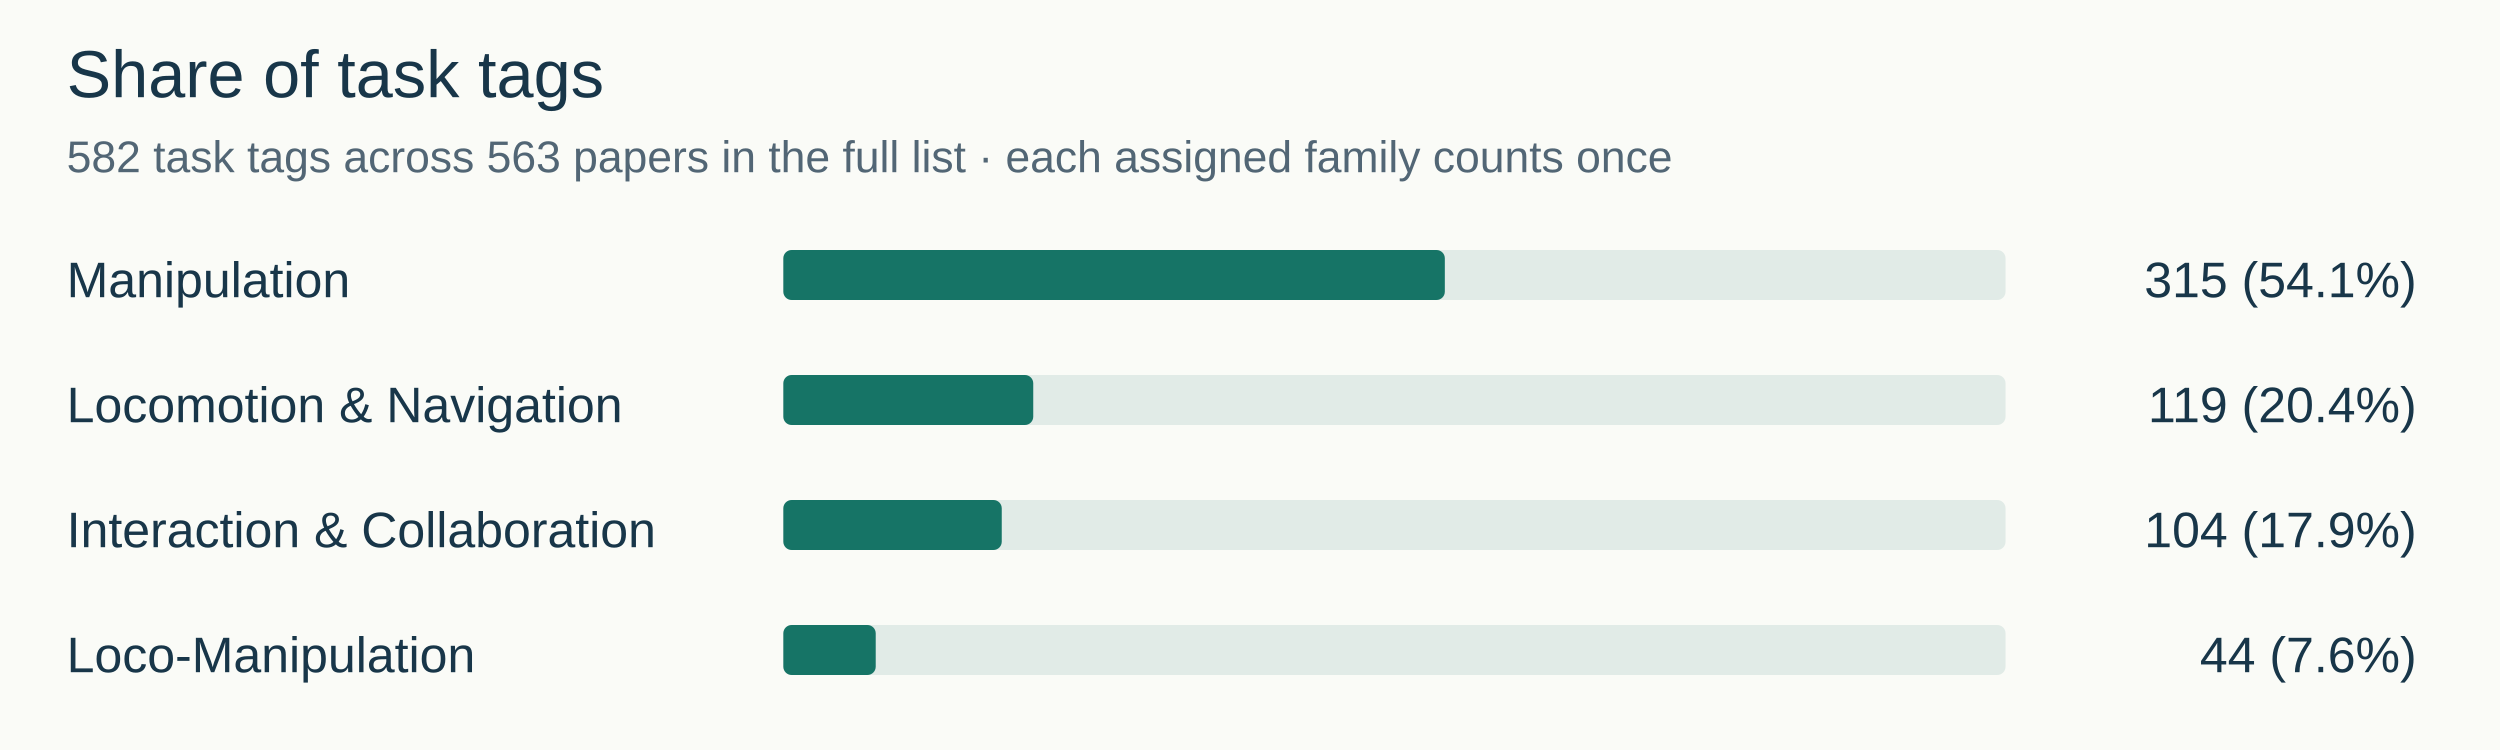
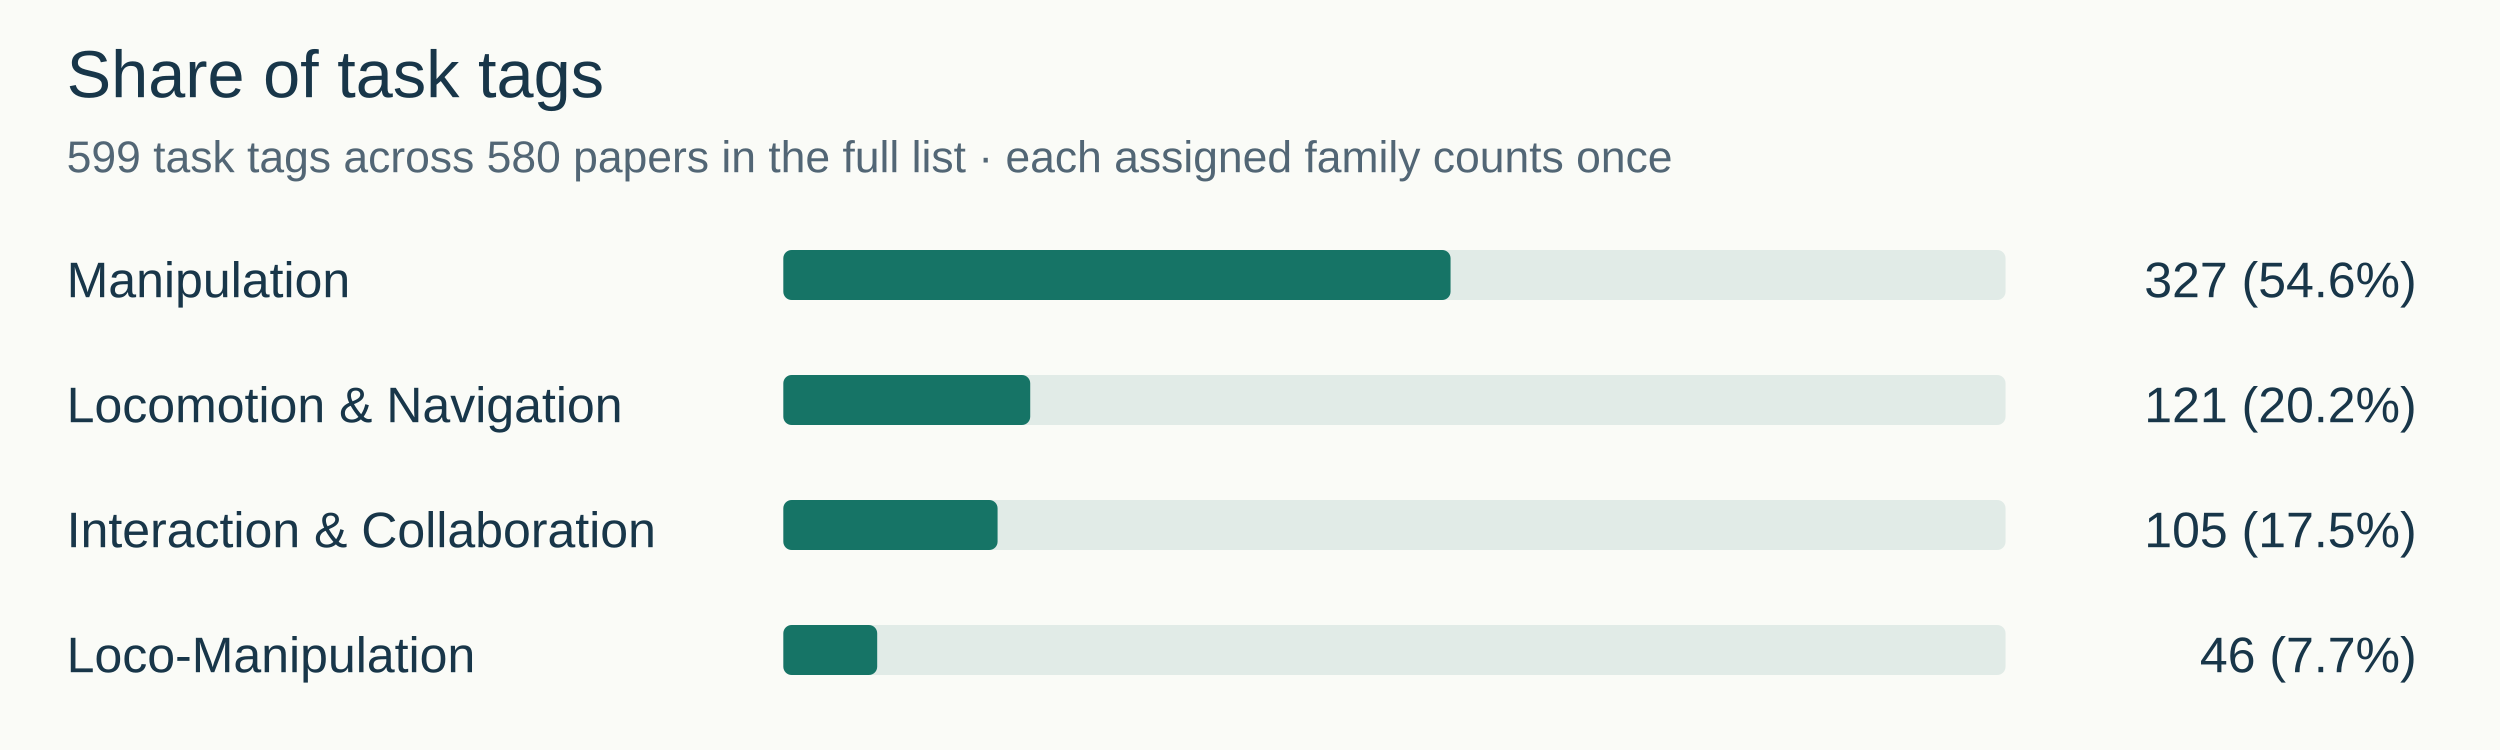
<svg xmlns="http://www.w3.org/2000/svg" width="900" height="270" viewBox="0 0 900 270" font-family="Arial,sans-serif">
  <rect width="900" height="270" fill="#fafbf7" />
  <text x="24" y="35" font-size="24" fill="#183649" text-anchor="start">Share of task tags</text>
-   <text x="24" y="62" font-size="16" fill="#526675" text-anchor="start">582 task tags across 563 papers in the full list · each assigned family counts once</text>
+   <text x="24" y="62" font-size="16" fill="#526675" text-anchor="start">599 task tags across 580 papers in the full list · each assigned family counts once</text>
  <text x="24" y="107" font-size="18" fill="#183649" text-anchor="start">Manipulation</text>
  <rect x="282" y="90" width="440" height="18" rx="3" fill="#e1ebe7" />
-   <rect x="282" y="90" width="238.14" height="18" rx="3" fill="#167466" />
-   <text x="870" y="107" font-size="18" fill="#183649" text-anchor="end">315  (54.1%)</text>
+   <rect x="282" y="90" width="240.20" height="18" rx="3" fill="#167466" />
+   <text x="870" y="107" font-size="18" fill="#183649" text-anchor="end">327  (54.6%)</text>
  <text x="24" y="152" font-size="18" fill="#183649" text-anchor="start">Locomotion &amp; Navigation</text>
  <rect x="282" y="135" width="440" height="18" rx="3" fill="#e1ebe7" />
-   <rect x="282" y="135" width="89.97" height="18" rx="3" fill="#167466" />
-   <text x="870" y="152" font-size="18" fill="#183649" text-anchor="end">119  (20.4%)</text>
+   <rect x="282" y="135" width="88.88" height="18" rx="3" fill="#167466" />
+   <text x="870" y="152" font-size="18" fill="#183649" text-anchor="end">121  (20.2%)</text>
  <text x="24" y="197" font-size="18" fill="#183649" text-anchor="start">Interaction &amp; Collaboration</text>
  <rect x="282" y="180" width="440" height="18" rx="3" fill="#e1ebe7" />
-   <rect x="282" y="180" width="78.63" height="18" rx="3" fill="#167466" />
-   <text x="870" y="197" font-size="18" fill="#183649" text-anchor="end">104  (17.9%)</text>
+   <rect x="282" y="180" width="77.13" height="18" rx="3" fill="#167466" />
+   <text x="870" y="197" font-size="18" fill="#183649" text-anchor="end">105  (17.5%)</text>
  <text x="24" y="242" font-size="18" fill="#183649" text-anchor="start">Loco-Manipulation</text>
  <rect x="282" y="225" width="440" height="18" rx="3" fill="#e1ebe7" />
-   <rect x="282" y="225" width="33.26" height="18" rx="3" fill="#167466" />
-   <text x="870" y="242" font-size="18" fill="#183649" text-anchor="end">44  (7.6%)</text>
+   <rect x="282" y="225" width="33.79" height="18" rx="3" fill="#167466" />
+   <text x="870" y="242" font-size="18" fill="#183649" text-anchor="end">46  (7.7%)</text>
</svg>
